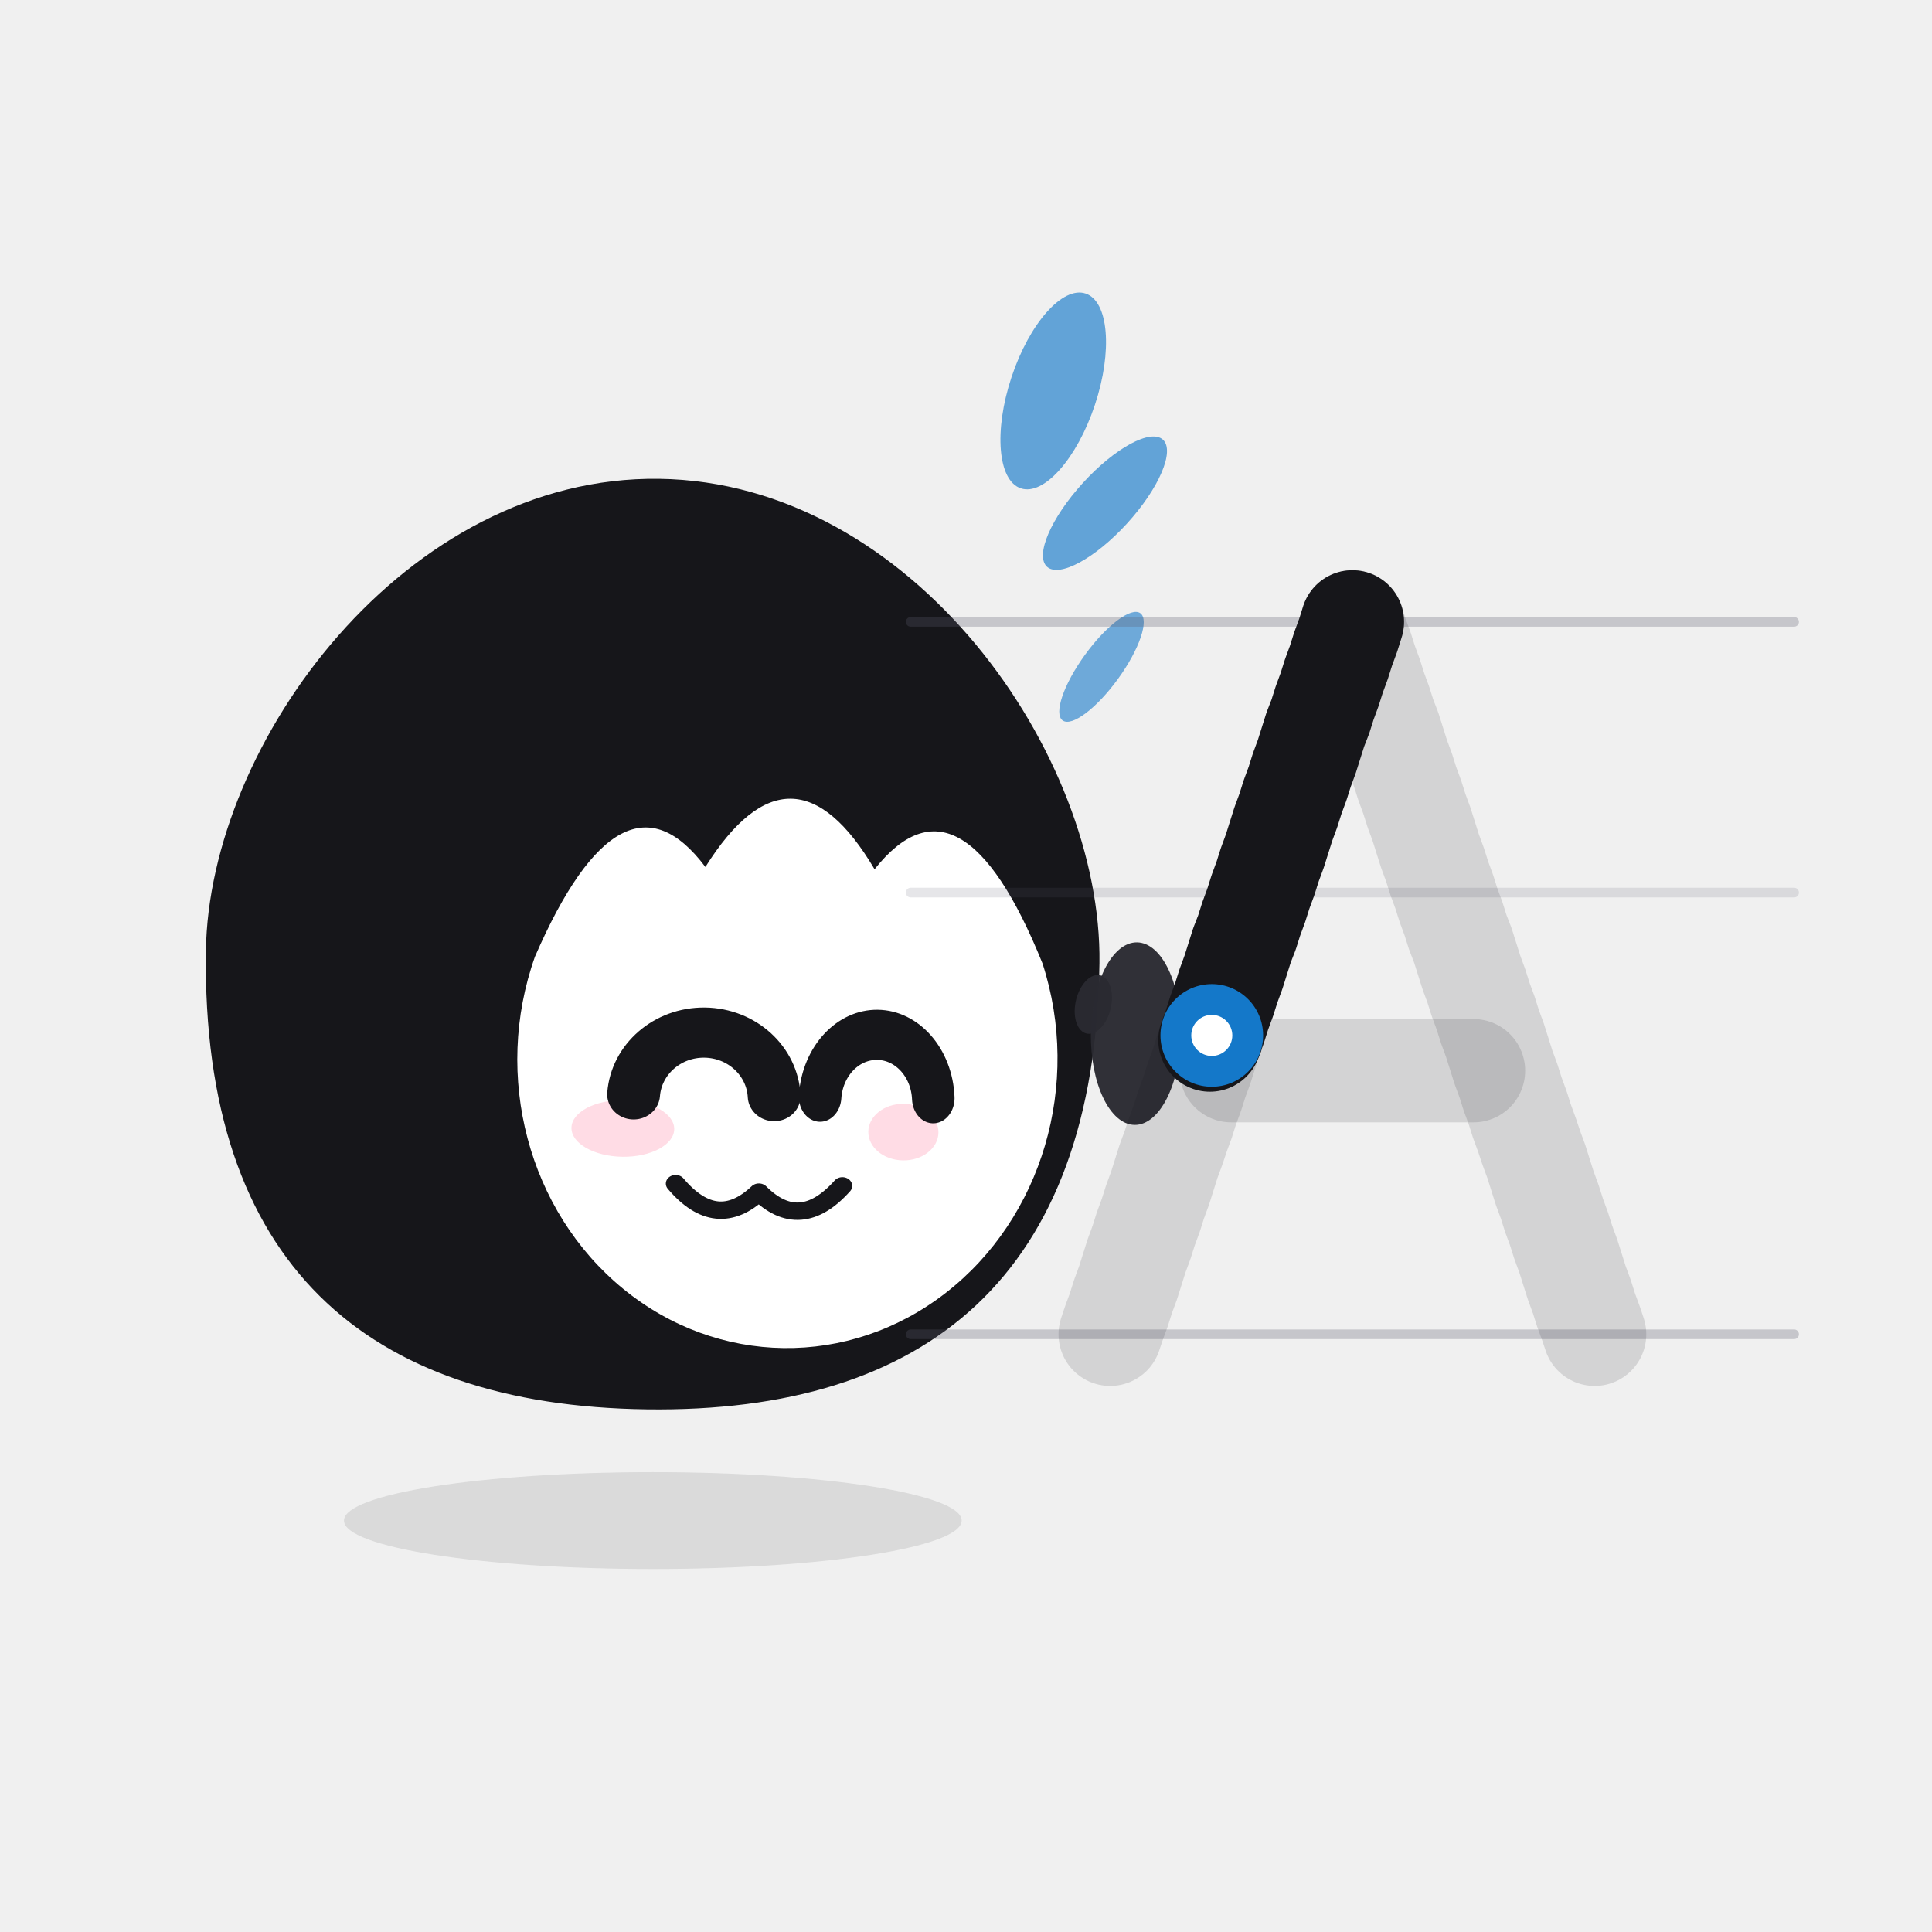
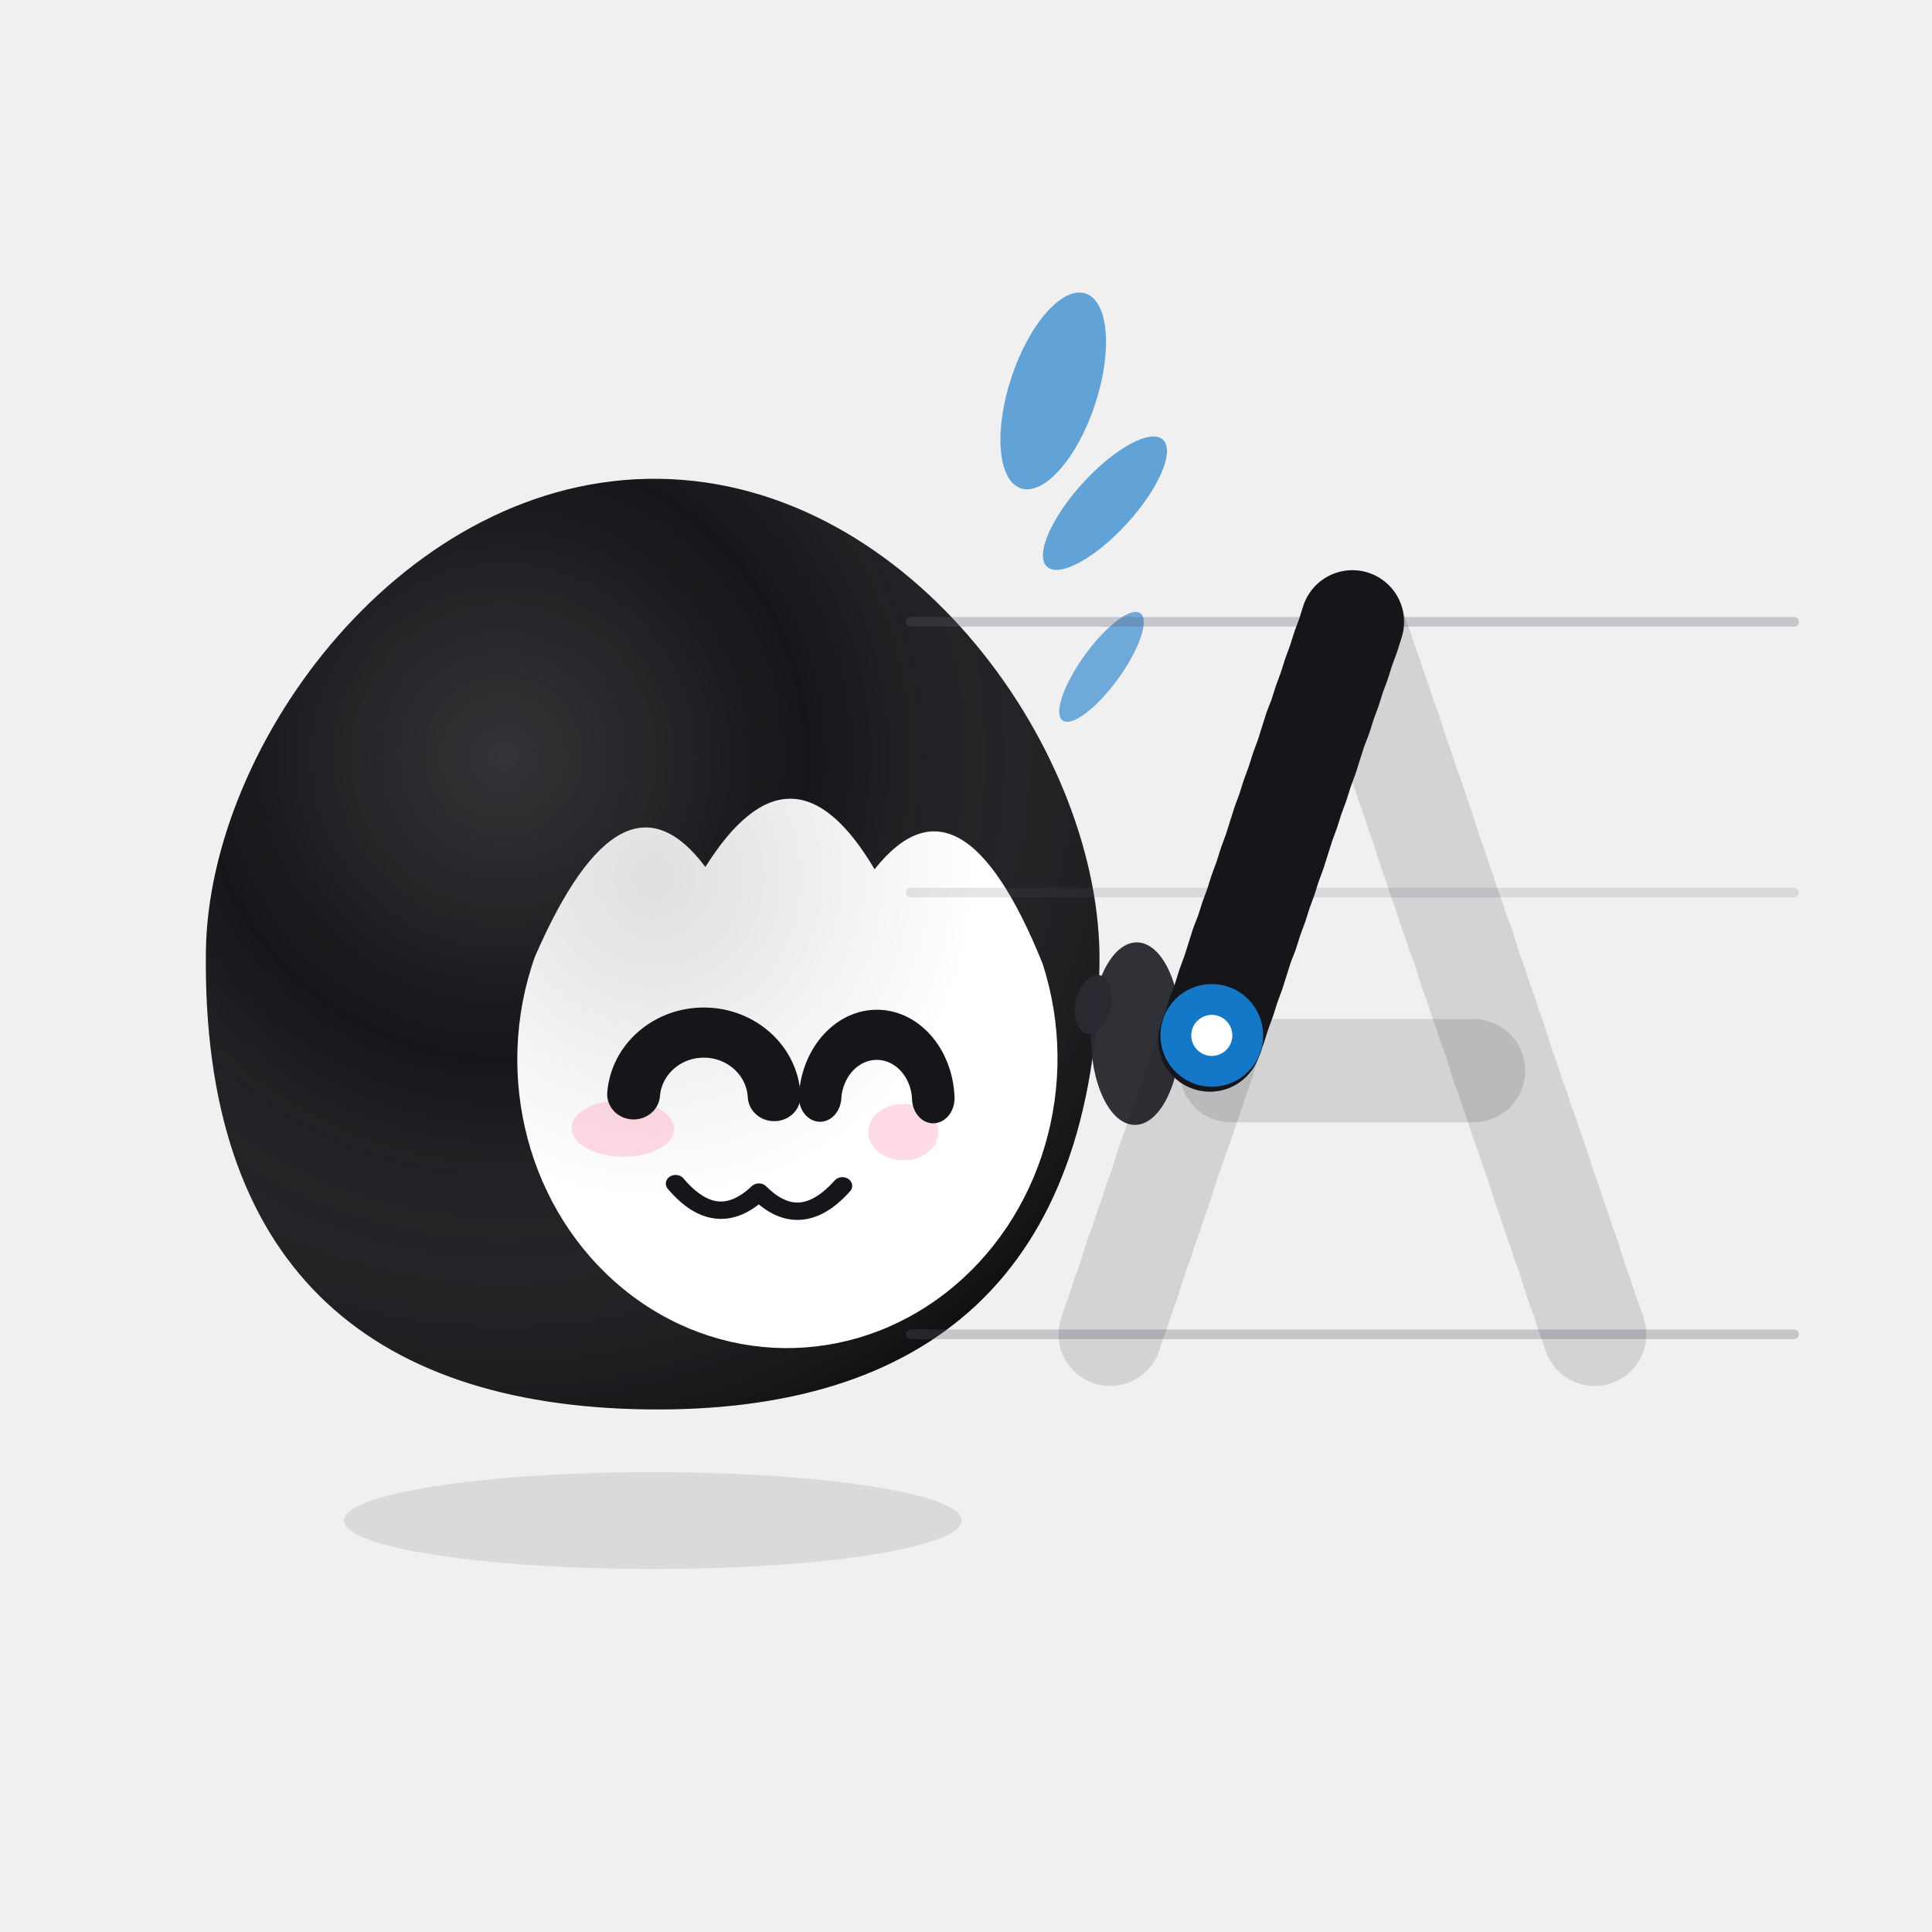
<svg xmlns="http://www.w3.org/2000/svg" width="320" height="320" viewBox="0 0 320 320">
  <defs>
+     <radialGradient id="bg0" gradientUnits="userSpaceOnUse" cx="-34" cy="-41.6" r="162" fx="-34" fy="-41.6">
+       <stop offset="0" stop-color="rgba(255,255,255,0.13)" />
+       <stop offset="0.42" stop-color="rgba(255,255,255,0)" />
+       <stop offset="1" stop-color="rgba(0,0,0,0.26)" />
+     </radialGradient>
    <clipPath id="bc1">
+       <path d="M87.261 3.16C96.395 29.992 87.978 60.053 66.555 77.104C45.133 94.155 15.783 94.155 -5.64 77.104C-27.062 60.053 -35.48 29.992 -26.345 3.16Q-7.411 -41.933 11.523 -17.39Q30.458 -48.411 49.392 -17.39Q68.327 -41.933 87.261 3.16Z" transform="matrix(0.74 0.01 -0.01 0.741 108.133 156.37)" />
+     </clipPath>
+     <radialGradient id="bg1" gradientUnits="userSpaceOnUse" cx="0.234" cy="-14.805" r="119.561" fx="0.234" fy="-14.805">
+       <stop offset="0" stop-color="rgba(0,0,0,0.128)" />
+       <stop offset="0.6" stop-color="rgba(0,0,0,0)" />
+     </radialGradient>
+     <clipPath id="bc2">
      <path d="M87.261 3.16C96.395 29.992 87.978 60.053 66.555 77.104C45.133 94.155 15.783 94.155 -5.64 77.104C-27.062 60.053 -35.48 29.992 -26.345 3.16Q-7.411 -41.933 11.523 -17.39Q30.458 -48.411 49.392 -17.39Q68.327 -41.933 87.261 3.16Z" transform="matrix(0.74 0.01 -0.01 0.741 108.133 156.37)" />
    </clipPath>
  </defs>
  <path d="M-0.985 126C-0.985 132.075 -32.4 137 -71.154 137C-109.907 137 -141.323 132.075 -141.323 126C-141.323 119.925 -109.907 115 -71.154 115C-32.4 115 -0.985 119.925 -0.985 126" fill="rgba(22,22,26,0.13)" fill-opacity="0.799" transform="matrix(0.729 0 0 0.729 160 160)" />
  <path d="M-5.118 -96.727C47.698 -96.727 87.882 -39.423 87.882 4.84C87.882 71.233 53.168 100.873 -5.118 100.873C-63.405 100.873 -98.118 71.233 -98.118 4.84C-98.118 -39.423 -57.935 -96.727 -5.118 -96.727Z" fill="#16161A" transform="matrix(0.74 0.01 -0.01 0.741 108.133 156.37)" />
  <path d="M0 -104C56.792 -104 100 -43.68 100 2.912C100 72.8 62.674 104 0 104C-62.674 104 -100 72.8 -100 2.912C-100 -43.68 -56.792 -104 0 -104Z" fill="#16161A" transform="matrix(0.74 0.01 -0.01 0.741 108.133 156.37)" />
+   <path d="M0 -104C56.792 -104 100 -43.68 100 2.912C100 72.8 62.674 104 0 104C-62.674 104 -100 72.8 -100 2.912C-100 -43.68 -56.792 -104 0 -104Z" fill="url(#bg0)" transform="matrix(0.74 0.01 -0.01 0.741 108.133 156.37)" />
  <path d="M87.261 3.16C96.395 29.992 87.978 60.053 66.555 77.104C45.133 94.155 15.783 94.155 -5.64 77.104C-27.062 60.053 -35.48 29.992 -26.345 3.16Q-7.411 -41.933 11.523 -17.39Q30.458 -48.411 49.392 -17.39Q68.327 -41.933 87.261 3.16Z" fill="#FFFFFF" transform="matrix(0.74 0.01 -0.01 0.741 108.133 156.37)" />
+   <g clip-path="url(#bc1)">
+     <path d="M87.261 3.16C96.395 29.992 87.978 60.053 66.555 77.104C45.133 94.155 15.783 94.155 -5.64 77.104C-27.062 60.053 -35.48 29.992 -26.345 3.16Q-7.411 -41.933 11.523 -17.39Q30.458 -48.411 49.392 -17.39Q68.327 -41.933 87.261 3.16Z" fill="url(#bg1)" transform="matrix(0.74 0.01 -0.01 0.741 108.133 156.37)" />
+   </g>
  <path d="M11.5 0C11.5 3.866 6.351 7 0 7C-6.351 7 -11.5 3.866 -11.5 0C-11.5 -3.866 -6.351 -7 0 -7C6.351 -7 11.5 -3.866 11.5 0" fill="rgba(255,138,168,0.42)" fill-opacity="0.7" transform="matrix(0.74 0.01 -0.009 0.669 103.162 186.914)" />
  <path d="M11.5 0C11.5 3.866 6.351 7 0 7C-6.351 7 -11.5 3.866 -11.5 0C-11.5 -3.866 -6.351 -7 0 -7C6.351 -7 11.5 -3.866 11.5 0" fill="rgba(255,138,168,0.42)" fill-opacity="0.7" transform="matrix(0.505 0.007 -0.009 0.669 149.627 187.514)" />
-   <g clip-path="url(#bc1)">
+   <g clip-path="url(#bc2)">
    <path d="M-15.968 -1.005C-15.438 -9.434 -8.446 -16 0 -16C8.446 -16 15.438 -9.434 15.968 -1.005" fill="none" stroke="#16161A" stroke-width="12" stroke-linecap="round" stroke-linejoin="round" transform="matrix(0.729 0.009 -0.009 0.692 116.575 182.101)" />
    <path d="M-15.968 -1.005C-15.438 -9.434 -8.446 -16 0 -16C8.446 -16 15.438 -9.434 15.968 -1.005" fill="none" stroke="#16161A" stroke-width="12" stroke-linecap="round" stroke-linejoin="round" transform="matrix(0.587 0.008 -0.009 0.692 145.2 182.47)" />
    <path d="M-20.4 -3.57Q-10.2 9.69 0 -1.53Q10.2 9.69 20.4 -3.57" fill="none" stroke="#16161A" stroke-width="4.8" stroke-linecap="round" stroke-linejoin="round" transform="matrix(0.677 0.009 -0.008 0.599 125.688 198.368)" />
  </g>
  <path d="M-10.215 -10.816C-8.289 -8.119 -9.498 -3.956 -12.914 -1.517C-16.33 0.922 -20.66 0.713 -22.585 -1.984C-24.511 -4.681 -23.302 -8.844 -19.886 -11.283C-16.47 -13.722 -12.14 -13.513 -10.215 -10.816" fill="#2A2A31" fill-opacity="0.964" transform="matrix(0.433 0.006 -0.01 0.741 188.128 171.203)" />
  <path d="M17.2 0C17.2 11.267 9.499 20.4 0 20.4C-9.499 20.4 -17.2 11.267 -17.2 0C-17.2 -11.267 -9.499 -20.4 0 -20.4C9.499 -20.4 17.2 -11.267 17.2 0" fill="#2A2A31" fill-opacity="0.964" transform="matrix(0.433 0.006 -0.01 0.741 188.128 171.203)" />
  <path d="M9.831 0C9.831 12.673 5.43 22.947 0 22.947C-5.43 22.947 -9.831 12.673 -9.831 0C-9.831 -12.673 -5.43 -22.947 0 -22.947C5.43 -22.947 9.831 -12.673 9.831 0" fill="#1478C9" fill-opacity="0.644" transform="matrix(0.702 0.235 -0.234 0.703 174.448 64.752)" />
  <path d="M6.703 0C6.703 10.625 3.702 19.238 0 19.238C-3.702 19.238 -6.703 10.625 -6.703 0C-6.703 -10.625 -3.702 -19.238 0 -19.238C3.702 -19.238 6.703 -10.625 6.703 0" fill="#1478C9" fill-opacity="0.644" transform="matrix(0.546 0.5 -0.499 0.547 183.016 83.346)" />
  <path d="M4.571 0C4.571 8.173 2.525 14.799 0 14.799C-2.525 14.799 -4.571 8.173 -4.571 0C-4.571 -8.173 -2.525 -14.799 0 -14.799C2.525 -14.799 4.571 -8.173 4.571 0" fill="#1478C9" fill-opacity="0.588" transform="matrix(0.599 0.435 -0.435 0.6 182.443 110.451)" />
  <path d="M-73.16 -59L73.16 -59" fill="none" stroke="#5C5C6E" stroke-width="1.6" stroke-linecap="round" stroke-linejoin="round" stroke-opacity="0.28" transform="matrix(1 0 0 1 224 162)" />
  <path d="M-73.16 -14.16L73.16 -14.16" fill="none" stroke="#5C5C6E" stroke-width="1.6" stroke-linecap="round" stroke-linejoin="round" stroke-opacity="0.15" transform="matrix(1 0 0 1 224 162)" />
  <path d="M-73.16 59L73.16 59" fill="none" stroke="#5C5C6E" stroke-width="1.6" stroke-linecap="round" stroke-linejoin="round" stroke-opacity="0.28" transform="matrix(1 0 0 1 224 162)" />
  <path d="M0 -0.5L-0.006 -0.481L-0.013 -0.462L-0.019 -0.443L-0.026 -0.424L-0.032 -0.405L-0.039 -0.386L-0.045 -0.367L-0.052 -0.349L-0.058 -0.33L-0.064 -0.311L-0.071 -0.292L-0.077 -0.273L-0.084 -0.254L-0.09 -0.235L-0.097 -0.216L-0.103 -0.197L-0.109 -0.178L-0.116 -0.159L-0.122 -0.14L-0.129 -0.121L-0.135 -0.102L-0.142 -0.083L-0.148 -0.064L-0.155 -0.046L-0.161 -0.027L-0.167 -0.008L-0.174 0.011L-0.18 0.03L-0.187 0.049L-0.193 0.068L-0.2 0.087L-0.206 0.106L-0.212 0.125L-0.219 0.144L-0.225 0.163L-0.232 0.182L-0.238 0.201L-0.245 0.22L-0.251 0.238L-0.258 0.257L-0.264 0.276L-0.27 0.295L-0.277 0.314L-0.283 0.333L-0.29 0.352L-0.296 0.371L-0.303 0.39L-0.309 0.409L-0.315 0.428L-0.322 0.447L-0.328 0.466L-0.335 0.485L-0.34 0.5" fill="none" stroke="rgba(22,22,26,0.13)" stroke-width="0.145" stroke-linecap="round" stroke-linejoin="round" transform="matrix(118 0 0 118 224 162)" />
  <path d="M0 -0.5L0.006 -0.481L0.013 -0.462L0.019 -0.443L0.026 -0.424L0.032 -0.405L0.039 -0.386L0.045 -0.367L0.052 -0.349L0.058 -0.33L0.064 -0.311L0.071 -0.292L0.077 -0.273L0.084 -0.254L0.09 -0.235L0.097 -0.216L0.103 -0.197L0.109 -0.178L0.116 -0.159L0.122 -0.14L0.129 -0.121L0.135 -0.102L0.142 -0.083L0.148 -0.064L0.155 -0.046L0.161 -0.027L0.167 -0.008L0.174 0.011L0.18 0.03L0.187 0.049L0.193 0.068L0.2 0.087L0.206 0.106L0.212 0.125L0.219 0.144L0.225 0.163L0.232 0.182L0.238 0.201L0.245 0.22L0.251 0.238L0.258 0.257L0.264 0.276L0.27 0.295L0.277 0.314L0.283 0.333L0.29 0.352L0.296 0.371L0.303 0.39L0.309 0.409L0.315 0.428L0.322 0.447L0.328 0.466L0.335 0.485L0.34 0.5" fill="none" stroke="rgba(22,22,26,0.13)" stroke-width="0.145" stroke-linecap="round" stroke-linejoin="round" transform="matrix(118 0 0 118 224 162)" />
  <path d="M-0.17 0.13L-0.15 0.13L-0.13 0.13L-0.11 0.13L-0.09 0.13L-0.07 0.13L-0.05 0.13L-0.03 0.13L-0.01 0.13L0.01 0.13L0.03 0.13L0.05 0.13L0.07 0.13L0.09 0.13L0.11 0.13L0.13 0.13L0.15 0.13L0.17 0.13" fill="none" stroke="rgba(22,22,26,0.13)" stroke-width="0.145" stroke-linecap="round" stroke-linejoin="round" transform="matrix(118 0 0 118 224 162)" />
  <path d="M0 -0.5L-0.006 -0.481L-0.013 -0.462L-0.019 -0.443L-0.026 -0.424L-0.032 -0.405L-0.039 -0.386L-0.045 -0.367L-0.052 -0.349L-0.058 -0.33L-0.064 -0.311L-0.071 -0.292L-0.077 -0.273L-0.084 -0.254L-0.09 -0.235L-0.097 -0.216L-0.103 -0.197L-0.109 -0.178L-0.116 -0.159L-0.122 -0.14L-0.129 -0.121L-0.135 -0.102L-0.142 -0.083L-0.148 -0.064L-0.155 -0.046L-0.161 -0.027L-0.167 -0.008L-0.174 0.011L-0.18 0.03L-0.187 0.049L-0.193 0.068L-0.2 0.087L-0.197 0.08" fill="none" stroke="#16161A" stroke-width="0.145" stroke-linecap="round" stroke-linejoin="round" transform="matrix(118 0 0 118 224 162)" />
  <path d="M8.5 0C8.5 4.694 4.694 8.5 0 8.5C-4.694 8.5 -8.5 4.694 -8.5 0C-8.5 -4.694 -4.694 -8.5 0 -8.5C4.694 -8.5 8.5 -4.694 8.5 0" fill="#1478C9" transform="matrix(1 0 0 1 200.711 171.496)" />
  <path d="M3.4 0C3.4 1.878 1.878 3.4 0 3.4C-1.878 3.4 -3.4 1.878 -3.4 0C-3.4 -1.878 -1.878 -3.4 0 -3.4C1.878 -3.4 3.4 -1.878 3.4 0" fill="#FFFFFF" transform="matrix(1 0 0 1 200.711 171.496)" />
</svg>
